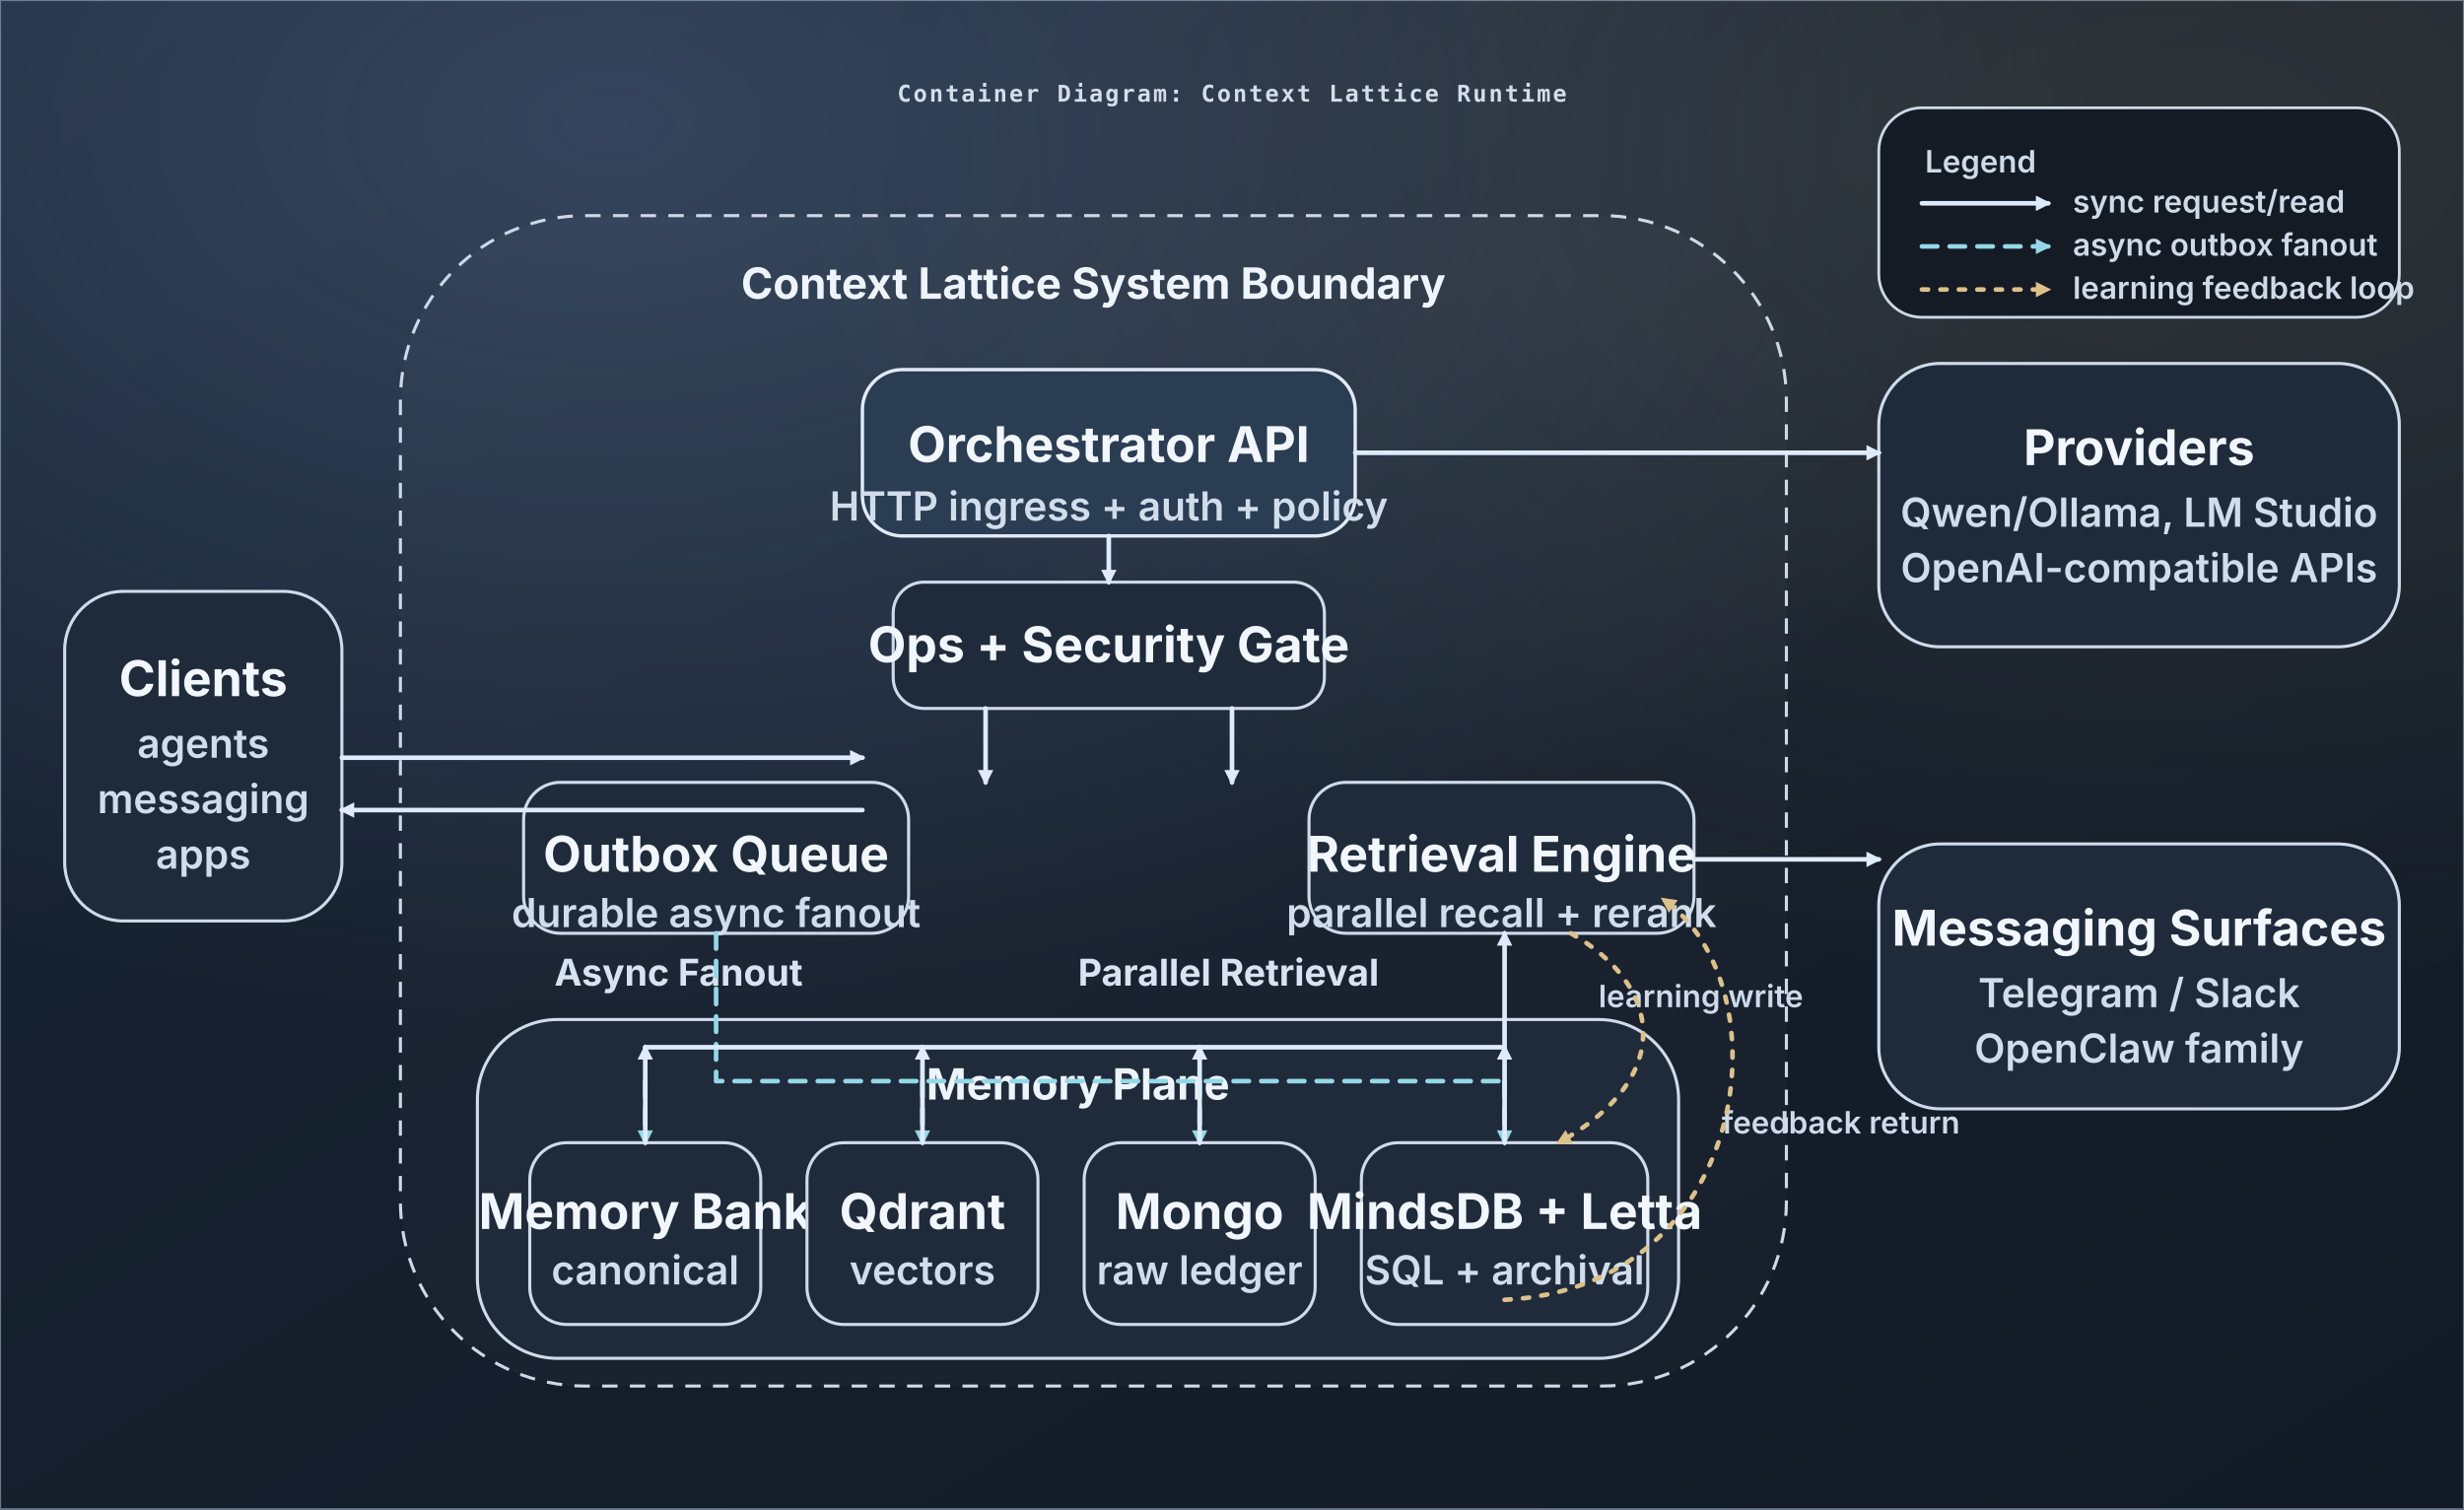
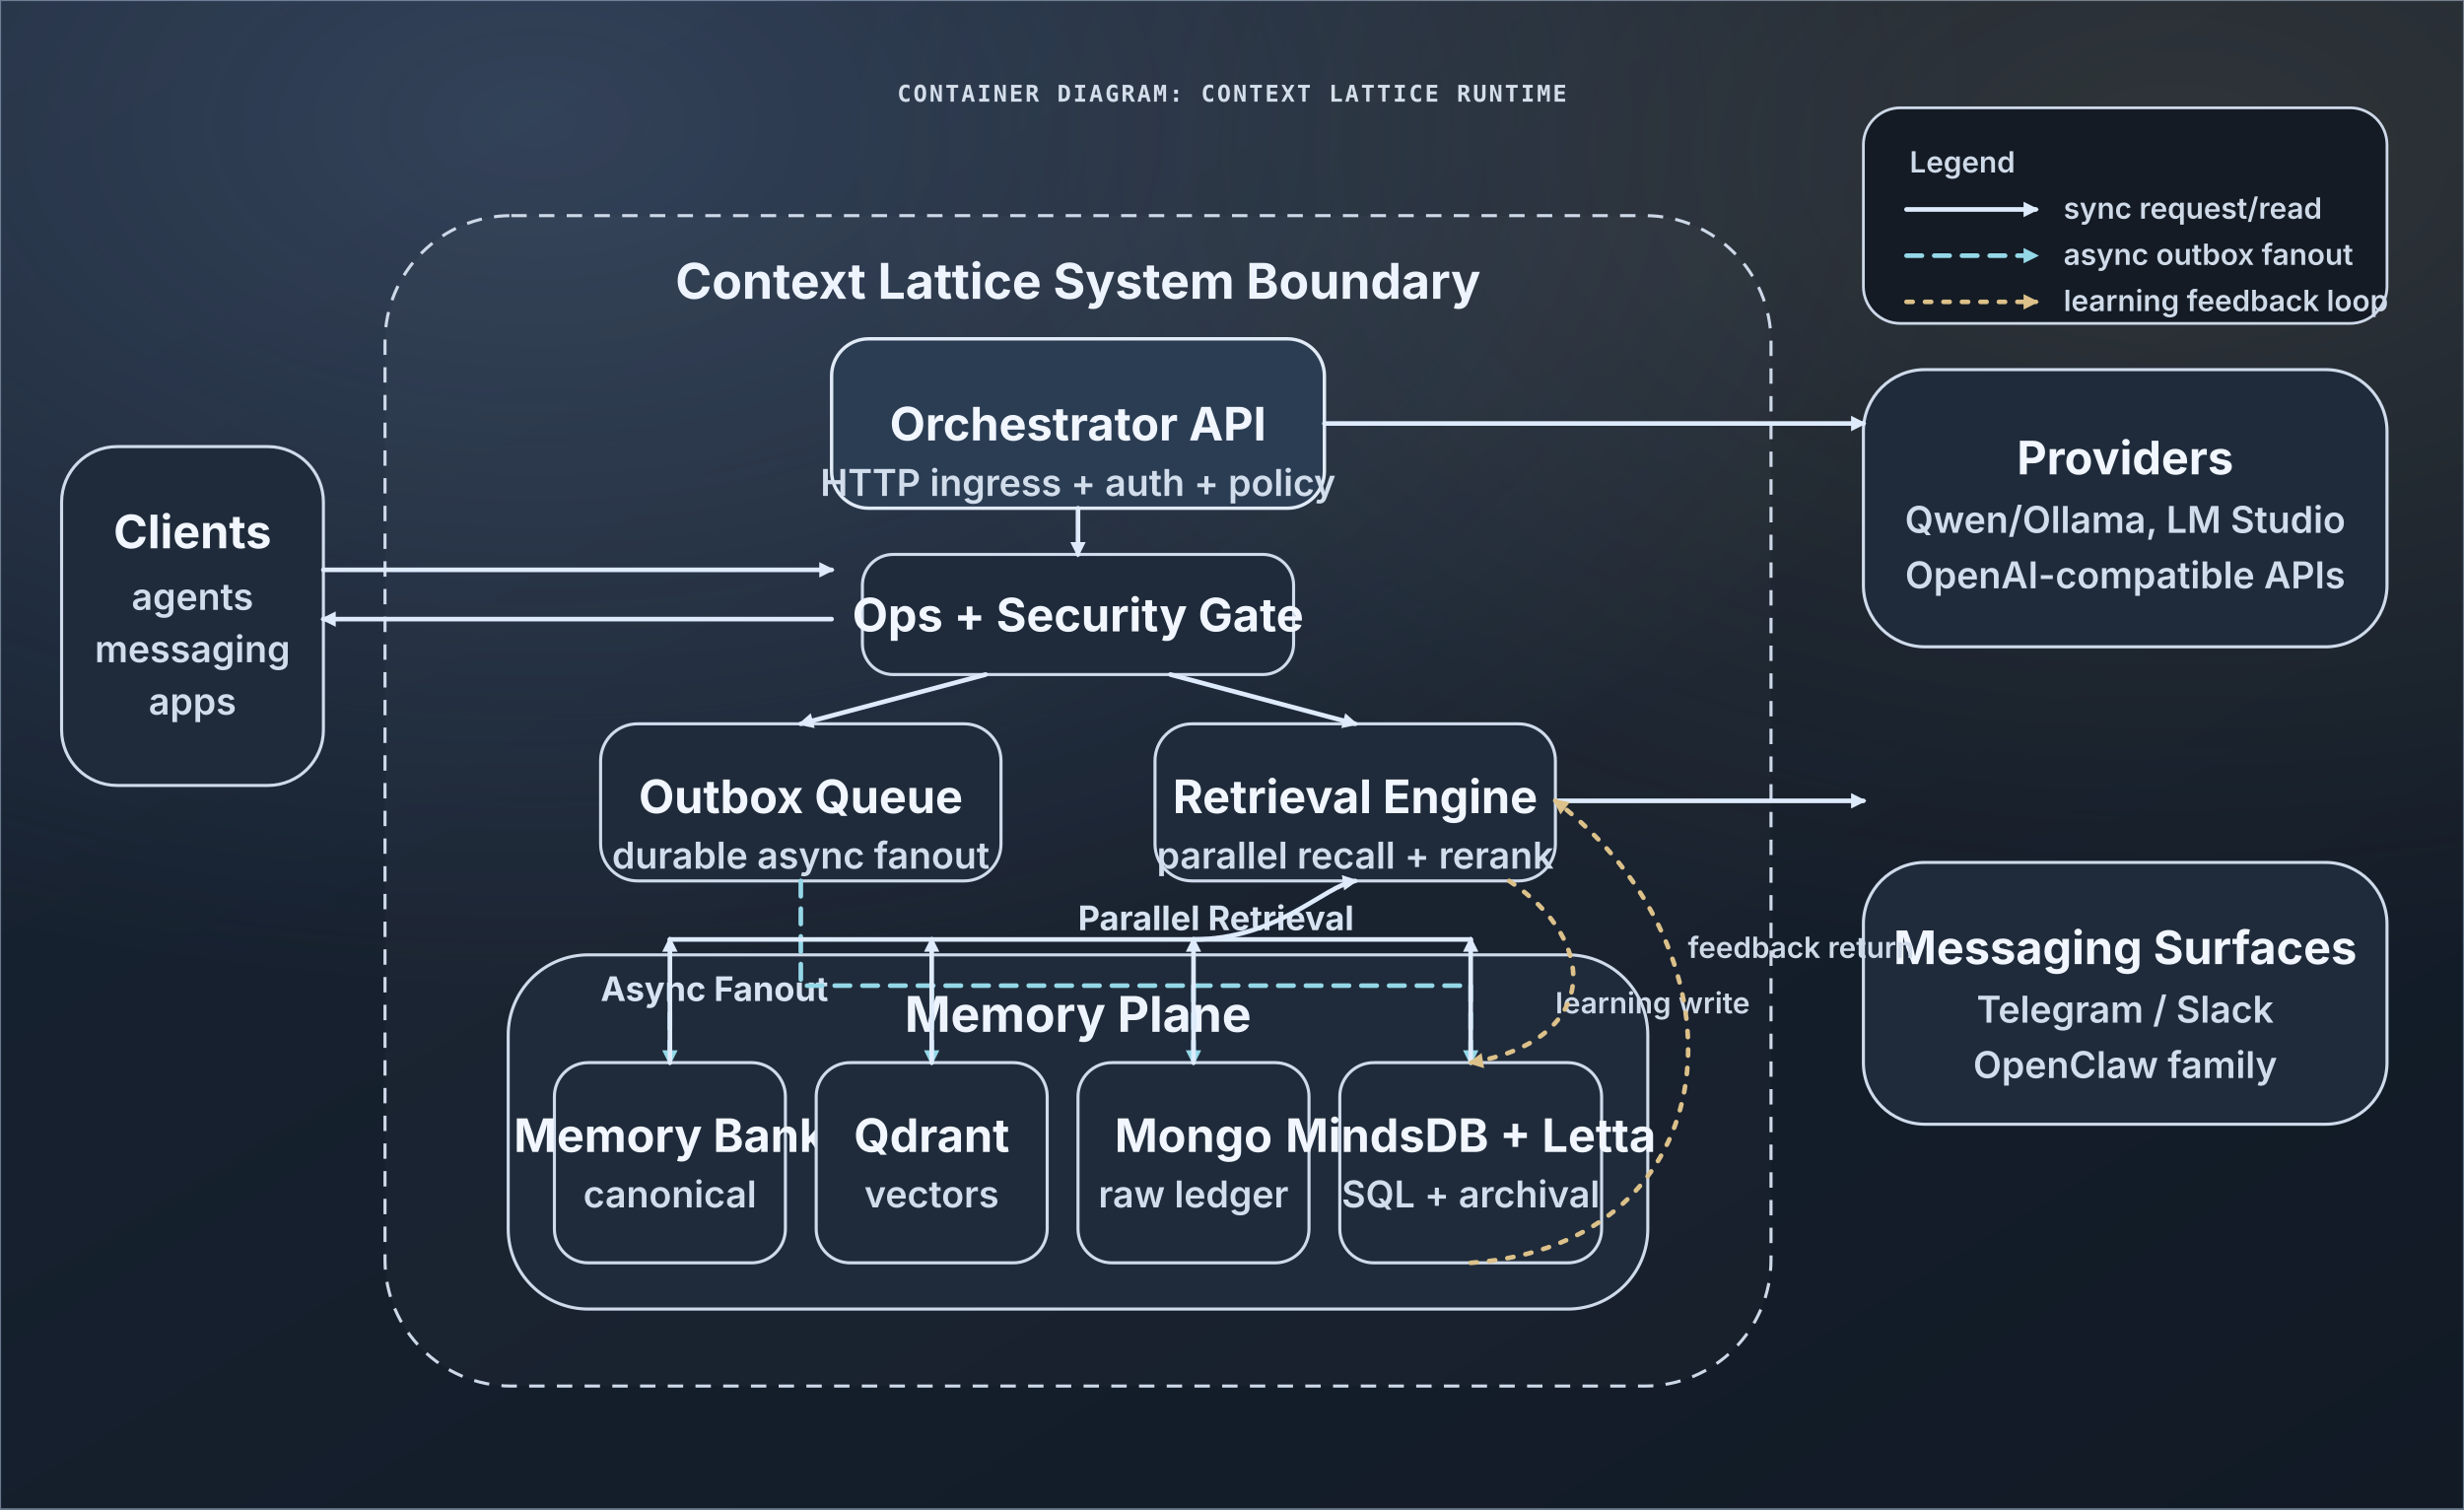
- <svg xmlns="http://www.w3.org/2000/svg" width="1600" height="980" viewBox="0 0 1600 980" role="img" aria-label="Container and data-plane diagram with orchestrator, write fanout, retrieval synthesis, and learning loop">
+ <svg xmlns="http://www.w3.org/2000/svg" width="1600" height="980" viewBox="0 0 1600 980" role="img" aria-label="Container and data-plane diagram showing ingress, write fanout, retrieval synthesis, and learning loop">
  <defs>
    <linearGradient id="bg" x1="0%" y1="0%" x2="100%" y2="100%">
      <stop offset="0%" stop-color="#192434" />
      <stop offset="100%" stop-color="#111a25" />
    </linearGradient>
-     <radialGradient id="glowA" cx="25%" cy="8%" r="60%">
-       <stop offset="0%" stop-color="#89a9d9" stop-opacity="0.26" />
-       <stop offset="100%" stop-color="#89a9d9" stop-opacity="0" />
+     <radialGradient id="glowA" cx="22%" cy="8%" r="58%">
+       <stop offset="0%" stop-color="#88a5d2" stop-opacity="0.24" />
+       <stop offset="100%" stop-color="#88a5d2" stop-opacity="0" />
    </radialGradient>
-     <radialGradient id="glowB" cx="88%" cy="10%" r="56%">
+     <radialGradient id="glowB" cx="88%" cy="10%" r="54%">
      <stop offset="0%" stop-color="#d2b883" stop-opacity="0.14" />
      <stop offset="100%" stop-color="#d2b883" stop-opacity="0" />
    </radialGradient>
    <marker id="arrowSync" markerWidth="10" markerHeight="10" refX="8" refY="5" orient="auto" markerUnits="userSpaceOnUse">
      <path d="M0 0 L10 5 L0 10 Z" fill="#deebfc" />
    </marker>
    <marker id="arrowAsync" markerWidth="10" markerHeight="10" refX="8" refY="5" orient="auto" markerUnits="userSpaceOnUse">
      <path d="M0 0 L10 5 L0 10 Z" fill="#94d8e8" />
    </marker>
    <marker id="arrowLearn" markerWidth="10" markerHeight="10" refX="8" refY="5" orient="auto" markerUnits="userSpaceOnUse">
      <path d="M0 0 L10 5 L0 10 Z" fill="#dcc18a" />
    </marker>
    <style>
      .frame { fill: url(#bg); stroke: #69788b; stroke-width: 1.4; }
      .boundary { fill: rgba(255,255,255,0.02); stroke: #cdd8e8; stroke-width: 2; stroke-dasharray: 10 8; }
      .node { fill: #1f2b3a; stroke: #cfdbeb; stroke-width: 2; }
      .core { fill: #2b3d53; stroke: #e1eaf7; stroke-width: 2.2; }
-       .title { font: 700 15px 'IBM Plex Mono', 'SF Mono', Menlo, monospace; fill: #d4deeb; text-transform: uppercase; letter-spacing: 0.09em; }
-       .h1 { font: 700 34px 'IBM Plex Sans', 'Inter', sans-serif; fill: #eef4fd; }
-       .h2 { font: 700 28px 'IBM Plex Sans', 'Inter', sans-serif; fill: #eef4fd; }
-       .label { font: 700 32px 'IBM Plex Sans', 'Inter', sans-serif; fill: #f1f6ff; }
-       .sub { font: 600 26px 'IBM Plex Sans', 'Inter', sans-serif; fill: #d2ddec; }
-       .lane { font: 700 24px 'IBM Plex Sans', 'Inter', sans-serif; fill: #d8e3f2; }
-       .small { font: 600 20px 'IBM Plex Sans', 'Inter', sans-serif; fill: #cfdae9; }
+       .title { font: 700 15px 'IBM Plex Mono', 'SF Mono', Menlo, monospace; fill: #d4deeb; letter-spacing: 0.09em; }
+       .h2 { font: 700 32px 'IBM Plex Sans', 'Inter', sans-serif; fill: #eef4fd; }
+       .label { font: 700 30px 'IBM Plex Sans', 'Inter', sans-serif; fill: #f1f6ff; }
+       .sub { font: 600 24px 'IBM Plex Sans', 'Inter', sans-serif; fill: #d2ddec; }
+       .lane { font: 700 22px 'IBM Plex Sans', 'Inter', sans-serif; fill: #d8e3f2; }
+       .small { font: 600 19px 'IBM Plex Sans', 'Inter', sans-serif; fill: #cfdae9; }
      .sync { stroke: #deebfc; stroke-width: 3; fill: none; stroke-linecap: round; stroke-linejoin: round; }
      .async { stroke: #94d8e8; stroke-width: 3; fill: none; stroke-dasharray: 10 8; stroke-linecap: round; stroke-linejoin: round; }
      .learn { stroke: #dcc18a; stroke-width: 3; fill: none; stroke-dasharray: 4 8; stroke-linecap: round; stroke-linejoin: round; }
      .plate { fill: rgba(17,24,35,0.88); stroke: #cdd8e8; stroke-width: 1.8; }
    </style>
  </defs>
  <rect x="0" y="0" width="1600" height="980" class="frame" />
  <rect x="0" y="0" width="1600" height="980" fill="url(#glowA)" />
  <rect x="0" y="0" width="1600" height="980" fill="url(#glowB)" />
-   <text x="800" y="66" text-anchor="middle" class="title">Container Diagram: Context Lattice Runtime</text>
-   <rect x="260" y="140" width="900" height="760" rx="120" class="boundary" />
-   <text x="710" y="194" text-anchor="middle" class="h2">Context Lattice System Boundary</text>
-   <rect x="42" y="384" width="180" height="214" rx="38" class="node" />
-   <text x="132" y="452" text-anchor="middle" class="label">Clients</text>
-   <text x="132" y="492" text-anchor="middle" class="sub">agents</text>
-   <text x="132" y="528" text-anchor="middle" class="sub">messaging</text>
-   <text x="132" y="564" text-anchor="middle" class="sub">apps</text>
-   <rect x="560" y="240" width="320" height="108" rx="26" class="core" />
-   <text x="720" y="300" text-anchor="middle" class="label">Orchestrator API</text>
-   <text x="720" y="338" text-anchor="middle" class="sub">HTTP ingress + auth + policy</text>
-   <rect x="580" y="378" width="280" height="82" rx="20" class="node" />
-   <text x="720" y="430" text-anchor="middle" class="label">Ops + Security Gate</text>
-   <rect x="340" y="508" width="250" height="98" rx="24" class="node" />
-   <text x="465" y="566" text-anchor="middle" class="label">Outbox Queue</text>
-   <text x="465" y="602" text-anchor="middle" class="sub">durable async fanout</text>
-   <rect x="850" y="508" width="250" height="98" rx="24" class="node" />
-   <text x="975" y="566" text-anchor="middle" class="label">Retrieval Engine</text>
-   <text x="975" y="602" text-anchor="middle" class="sub">parallel recall + rerank</text>
-   <rect x="310" y="662" width="780" height="220" rx="52" class="node" />
-   <text x="700" y="714" text-anchor="middle" class="h2">Memory Plane</text>
-   <rect x="344" y="742" width="150" height="118" rx="24" class="node" />
-   <text x="419" y="798" text-anchor="middle" class="label">Memory Bank</text>
-   <text x="419" y="834" text-anchor="middle" class="sub">canonical</text>
-   <rect x="524" y="742" width="150" height="118" rx="24" class="node" />
-   <text x="599" y="798" text-anchor="middle" class="label">Qdrant</text>
-   <text x="599" y="834" text-anchor="middle" class="sub">vectors</text>
-   <rect x="704" y="742" width="150" height="118" rx="24" class="node" />
-   <text x="779" y="798" text-anchor="middle" class="label">Mongo</text>
-   <text x="779" y="834" text-anchor="middle" class="sub">raw ledger</text>
-   <rect x="884" y="742" width="186" height="118" rx="24" class="node" />
-   <text x="977" y="798" text-anchor="middle" class="label">MindsDB + Letta</text>
-   <text x="977" y="834" text-anchor="middle" class="sub">SQL + archival</text>
-   <rect x="1220" y="236" width="338" height="184" rx="40" class="node" />
-   <text x="1389" y="302" text-anchor="middle" class="label">Providers</text>
-   <text x="1389" y="342" text-anchor="middle" class="sub">Qwen/Ollama, LM Studio</text>
-   <text x="1389" y="378" text-anchor="middle" class="sub">OpenAI-compatible APIs</text>
-   <rect x="1220" y="548" width="338" height="172" rx="40" class="node" />
-   <text x="1389" y="614" text-anchor="middle" class="label">Messaging Surfaces</text>
-   <text x="1389" y="654" text-anchor="middle" class="sub">Telegram / Slack</text>
-   <text x="1389" y="690" text-anchor="middle" class="sub">OpenClaw family</text>
-   <rect x="1220" y="70" width="338" height="136" rx="28" class="plate" />
-   <text x="1250" y="112" class="small">Legend</text>
-   <path class="sync" d="M1248 132 H1330" marker-end="url(#arrowSync)" />
-   <text x="1346" y="138" class="small">sync request/read</text>
-   <path class="async" d="M1248 160 H1330" marker-end="url(#arrowAsync)" />
-   <text x="1346" y="166" class="small">async outbox fanout</text>
-   <path class="learn" d="M1248 188 H1330" marker-end="url(#arrowLearn)" />
-   <text x="1346" y="194" class="small">learning feedback loop</text>
-   <path class="sync" d="M222 492 H560" marker-end="url(#arrowSync)" />
-   <path class="sync" d="M560 526 H222" marker-end="url(#arrowSync)" />
-   <path class="sync" d="M720 348 V378" marker-end="url(#arrowSync)" />
-   <path class="sync" d="M640 460 V508" marker-end="url(#arrowSync)" />
-   <path class="sync" d="M800 460 V508" marker-end="url(#arrowSync)" />
-   <path class="sync" d="M880 294 H1220" marker-end="url(#arrowSync)" />
-   <path class="sync" d="M1100 558 H1220" marker-end="url(#arrowSync)" />
-   <text x="360" y="640" class="lane">Async Fanout</text>
-   <path class="async" d="M465 606 V702 H977" />
-   <path class="async" d="M419 702 V742" marker-end="url(#arrowAsync)" />
-   <path class="async" d="M599 702 V742" marker-end="url(#arrowAsync)" />
-   <path class="async" d="M779 702 V742" marker-end="url(#arrowAsync)" />
-   <path class="async" d="M977 702 V742" marker-end="url(#arrowAsync)" />
-   <text x="700" y="640" class="lane">Parallel Retrieval</text>
-   <path class="sync" d="M419 742 V680" marker-end="url(#arrowSync)" />
-   <path class="sync" d="M599 742 V680" marker-end="url(#arrowSync)" />
-   <path class="sync" d="M779 742 V680" marker-end="url(#arrowSync)" />
-   <path class="sync" d="M977 742 V680" marker-end="url(#arrowSync)" />
-   <path class="sync" d="M419 680 H977" />
-   <path class="sync" d="M977 680 V606" marker-end="url(#arrowSync)" />
-   <text x="1038" y="654" class="small" fill="#dcc18a">learning write</text>
-   <path class="learn" d="M1020 606 C1080 640,1088 700,1012 742" marker-end="url(#arrowLearn)" />
-   <text x="1118" y="736" class="small" fill="#dcc18a">feedback return</text>
-   <path class="learn" d="M977 844 C1138 836,1160 640,1080 584" marker-end="url(#arrowLearn)" />
+   <text x="800" y="66" text-anchor="middle" class="title">CONTAINER DIAGRAM: CONTEXT LATTICE RUNTIME</text>
+   <rect x="250" y="140" width="900" height="760" rx="82" class="boundary" />
+   <text x="700" y="194" text-anchor="middle" class="h2">Context Lattice System Boundary</text>
+   <rect x="40" y="290" width="170" height="220" rx="36" class="node" />
+   <text x="125" y="356" text-anchor="middle" class="label">Clients</text>
+   <text x="125" y="396" text-anchor="middle" class="sub">agents</text>
+   <text x="125" y="430" text-anchor="middle" class="sub">messaging</text>
+   <text x="125" y="464" text-anchor="middle" class="sub">apps</text>
+   <rect x="540" y="220" width="320" height="110" rx="24" class="core" />
+   <text x="700" y="286" text-anchor="middle" class="label">Orchestrator API</text>
+   <text x="700" y="322" text-anchor="middle" class="sub">HTTP ingress + auth + policy</text>
+   <rect x="560" y="360" width="280" height="78" rx="20" class="node" />
+   <text x="700" y="410" text-anchor="middle" class="label">Ops + Security Gate</text>
+   <rect x="390" y="470" width="260" height="102" rx="24" class="node" />
+   <text x="520" y="528" text-anchor="middle" class="label">Outbox Queue</text>
+   <text x="520" y="564" text-anchor="middle" class="sub">durable async fanout</text>
+   <rect x="750" y="470" width="260" height="102" rx="24" class="node" />
+   <text x="880" y="528" text-anchor="middle" class="label">Retrieval Engine</text>
+   <text x="880" y="564" text-anchor="middle" class="sub">parallel recall + rerank</text>
+   <rect x="330" y="620" width="740" height="230" rx="52" class="node" />
+   <text x="700" y="670" text-anchor="middle" class="h2">Memory Plane</text>
+   <rect x="360" y="690" width="150" height="130" rx="22" class="node" />
+   <text x="435" y="748" text-anchor="middle" class="label">Memory Bank</text>
+   <text x="435" y="784" text-anchor="middle" class="sub">canonical</text>
+   <rect x="530" y="690" width="150" height="130" rx="22" class="node" />
+   <text x="605" y="748" text-anchor="middle" class="label">Qdrant</text>
+   <text x="605" y="784" text-anchor="middle" class="sub">vectors</text>
+   <rect x="700" y="690" width="150" height="130" rx="22" class="node" />
+   <text x="775" y="748" text-anchor="middle" class="label">Mongo</text>
+   <text x="775" y="784" text-anchor="middle" class="sub">raw ledger</text>
+   <rect x="870" y="690" width="170" height="130" rx="22" class="node" />
+   <text x="955" y="748" text-anchor="middle" class="label">MindsDB + Letta</text>
+   <text x="955" y="784" text-anchor="middle" class="sub">SQL + archival</text>
+   <rect x="1210" y="240" width="340" height="180" rx="40" class="node" />
+   <text x="1380" y="308" text-anchor="middle" class="label">Providers</text>
+   <text x="1380" y="346" text-anchor="middle" class="sub">Qwen/Ollama, LM Studio</text>
+   <text x="1380" y="382" text-anchor="middle" class="sub">OpenAI-compatible APIs</text>
+   <rect x="1210" y="560" width="340" height="170" rx="40" class="node" />
+   <text x="1380" y="626" text-anchor="middle" class="label">Messaging Surfaces</text>
+   <text x="1380" y="664" text-anchor="middle" class="sub">Telegram / Slack</text>
+   <text x="1380" y="700" text-anchor="middle" class="sub">OpenClaw family</text>
+   <rect x="1210" y="70" width="340" height="140" rx="24" class="plate" />
+   <text x="1240" y="112" class="small">Legend</text>
+   <path class="sync" d="M1238 136 H1322" marker-end="url(#arrowSync)" />
+   <text x="1340" y="142" class="small">sync request/read</text>
+   <path class="async" d="M1238 166 H1322" marker-end="url(#arrowAsync)" />
+   <text x="1340" y="172" class="small">async outbox fanout</text>
+   <path class="learn" d="M1238 196 H1322" marker-end="url(#arrowLearn)" />
+   <text x="1340" y="202" class="small">learning feedback loop</text>
+   <path class="sync" d="M210 370 H540" marker-end="url(#arrowSync)" />
+   <path class="sync" d="M540 402 H210" marker-end="url(#arrowSync)" />
+   <path class="sync" d="M700 330 V360" marker-end="url(#arrowSync)" />
+   <path class="sync" d="M640 438 L520 470" marker-end="url(#arrowSync)" />
+   <path class="sync" d="M760 438 L880 470" marker-end="url(#arrowSync)" />
+   <path class="sync" d="M860 275 H1210" marker-end="url(#arrowSync)" />
+   <path class="sync" d="M1010 520 H1210" marker-end="url(#arrowSync)" />
+   <text x="390" y="650" class="lane">Async Fanout</text>
+   <path class="async" d="M520 572 V640 H955" />
+   <path class="async" d="M435 640 V690" marker-end="url(#arrowAsync)" />
+   <path class="async" d="M605 640 V690" marker-end="url(#arrowAsync)" />
+   <path class="async" d="M775 640 V690" marker-end="url(#arrowAsync)" />
+   <path class="async" d="M955 640 V690" marker-end="url(#arrowAsync)" />
+   <text x="700" y="604" class="lane">Parallel Retrieval</text>
+   <path class="sync" d="M435 690 V610" marker-end="url(#arrowSync)" />
+   <path class="sync" d="M605 690 V610" marker-end="url(#arrowSync)" />
+   <path class="sync" d="M775 690 V610" marker-end="url(#arrowSync)" />
+   <path class="sync" d="M955 690 V610" marker-end="url(#arrowSync)" />
+   <path class="sync" d="M435 610 H955" />
+   <path class="sync" d="M775 610 C830 610,860 575,880 572" marker-end="url(#arrowSync)" />
+   <text x="1010" y="658" class="small" fill="#dcc18a">learning write</text>
+   <path class="learn" d="M980 572 C1040 612,1038 676,955 690" marker-end="url(#arrowLearn)" />
+   <text x="1096" y="622" class="small" fill="#dcc18a">feedback return</text>
+   <path class="learn" d="M955 820 C1124 808,1140 620,1010 520" marker-end="url(#arrowLearn)" />
</svg>
